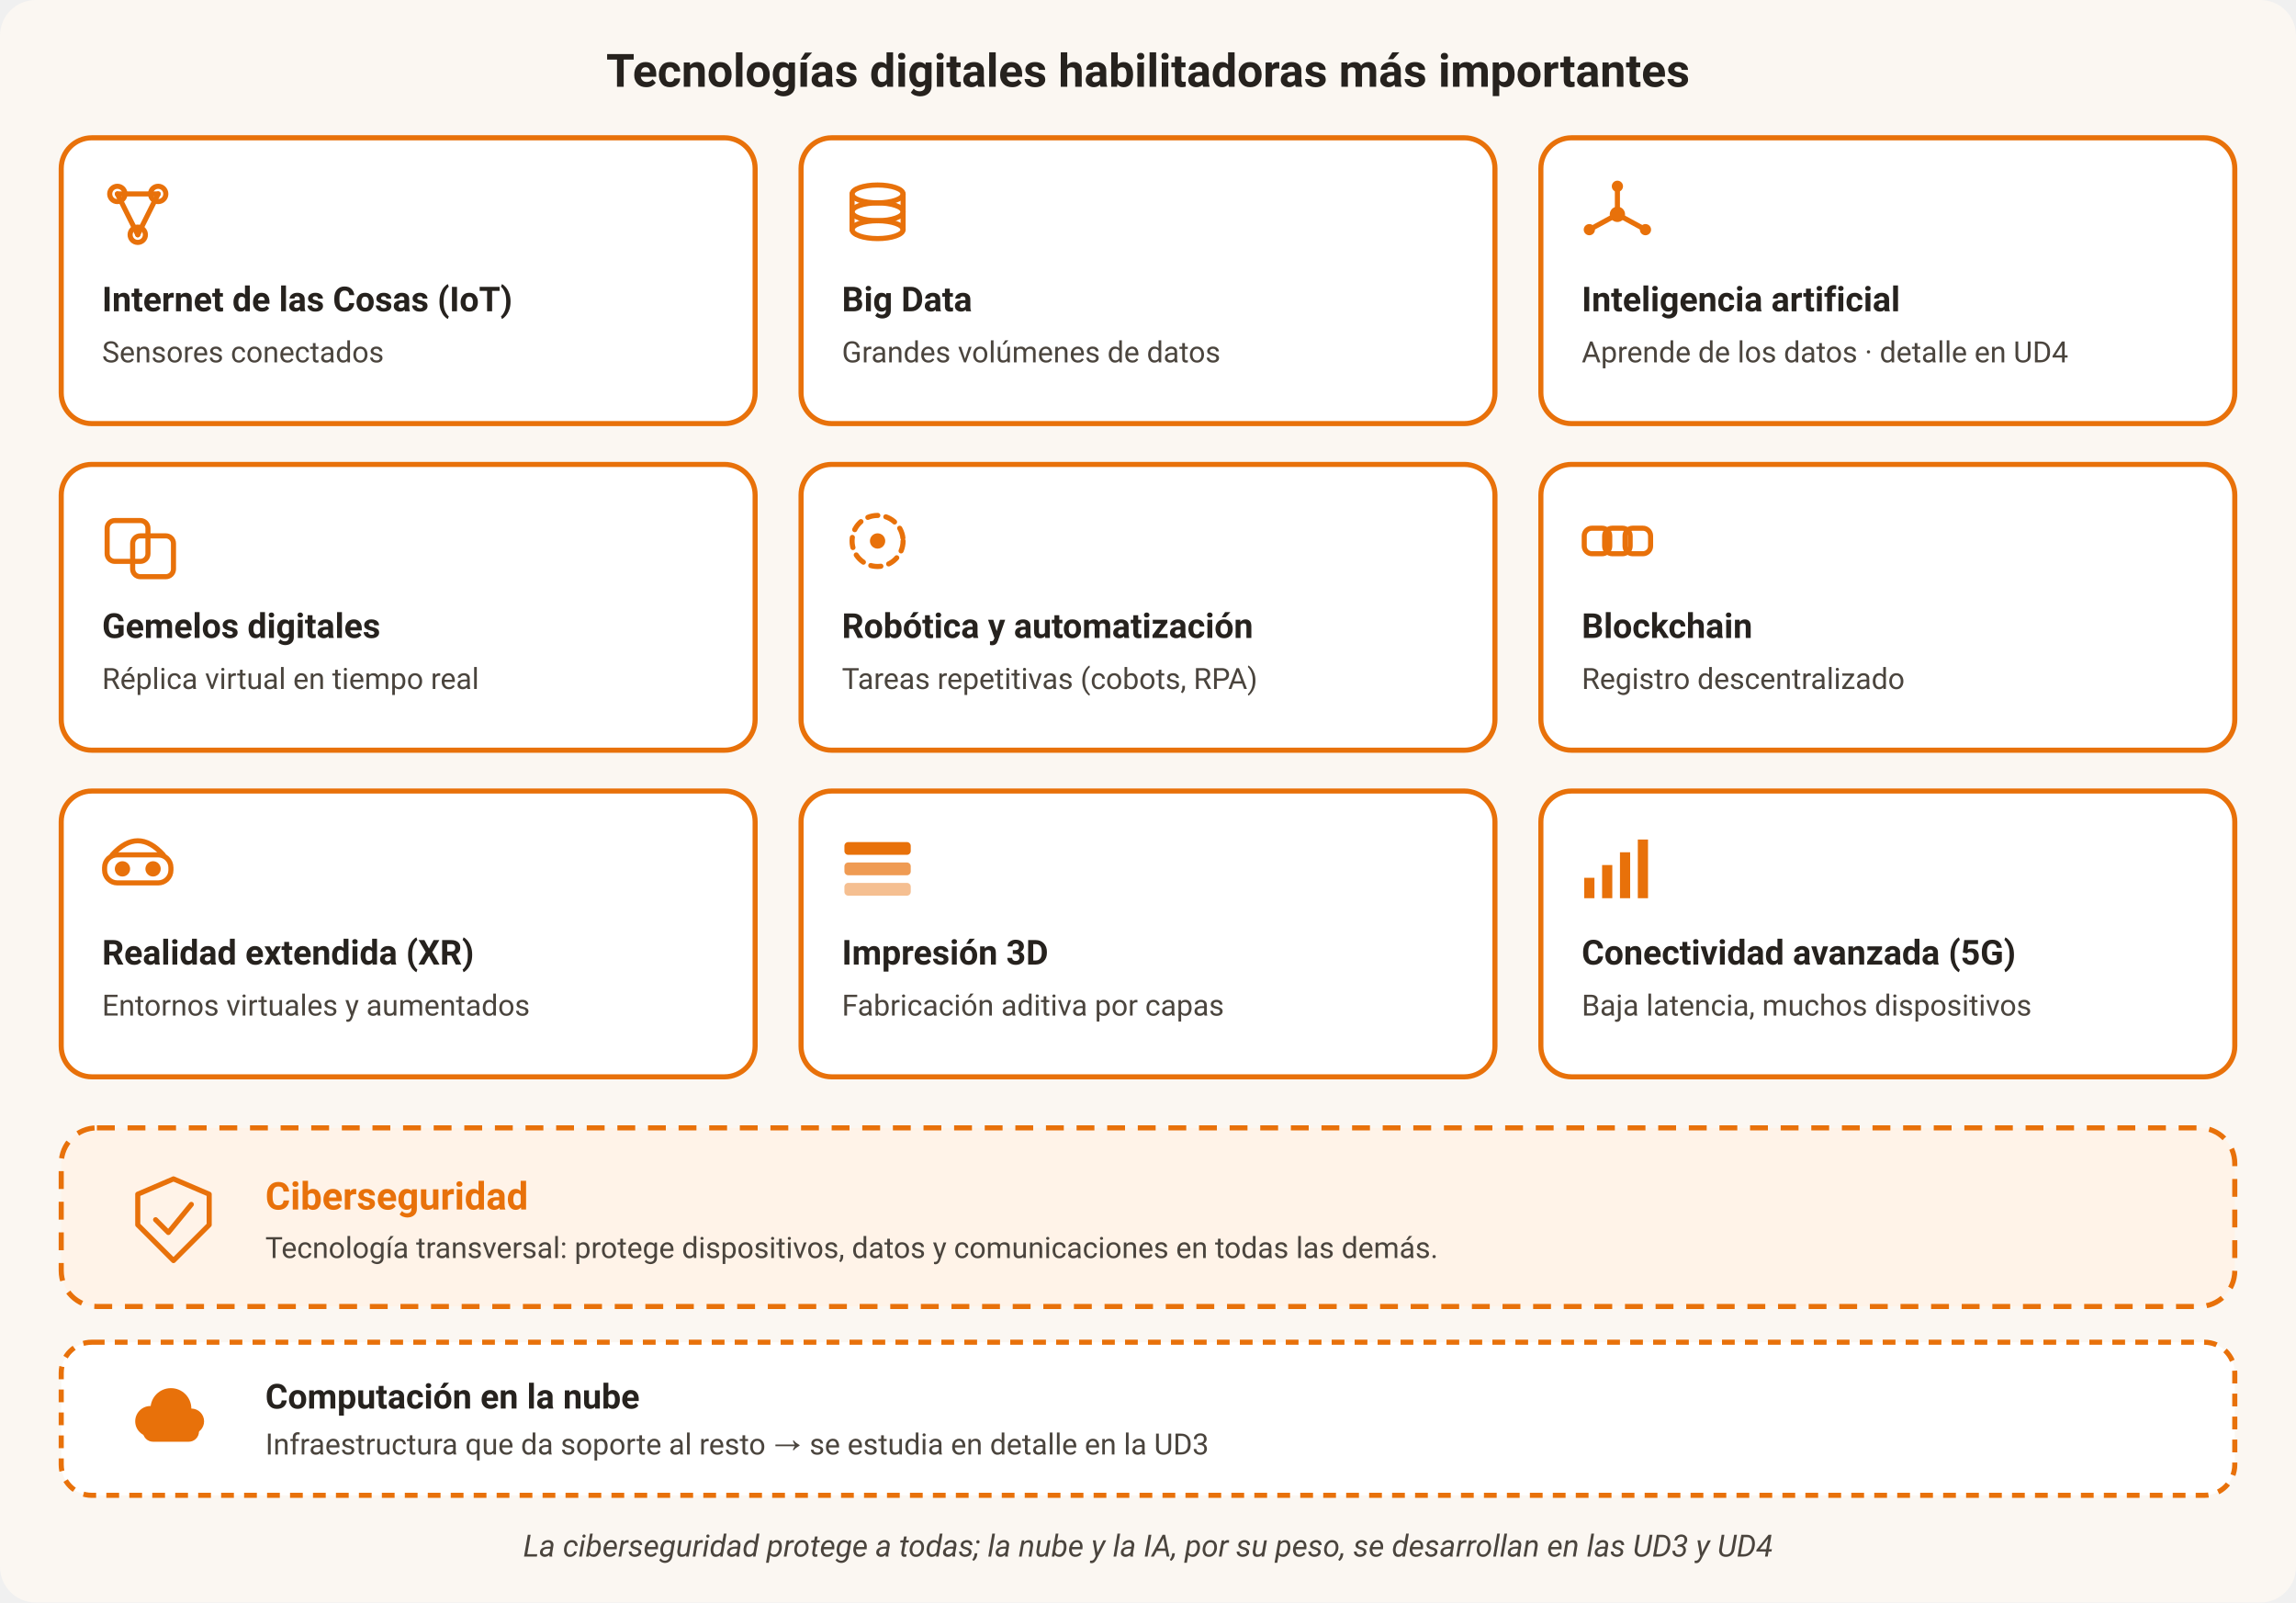
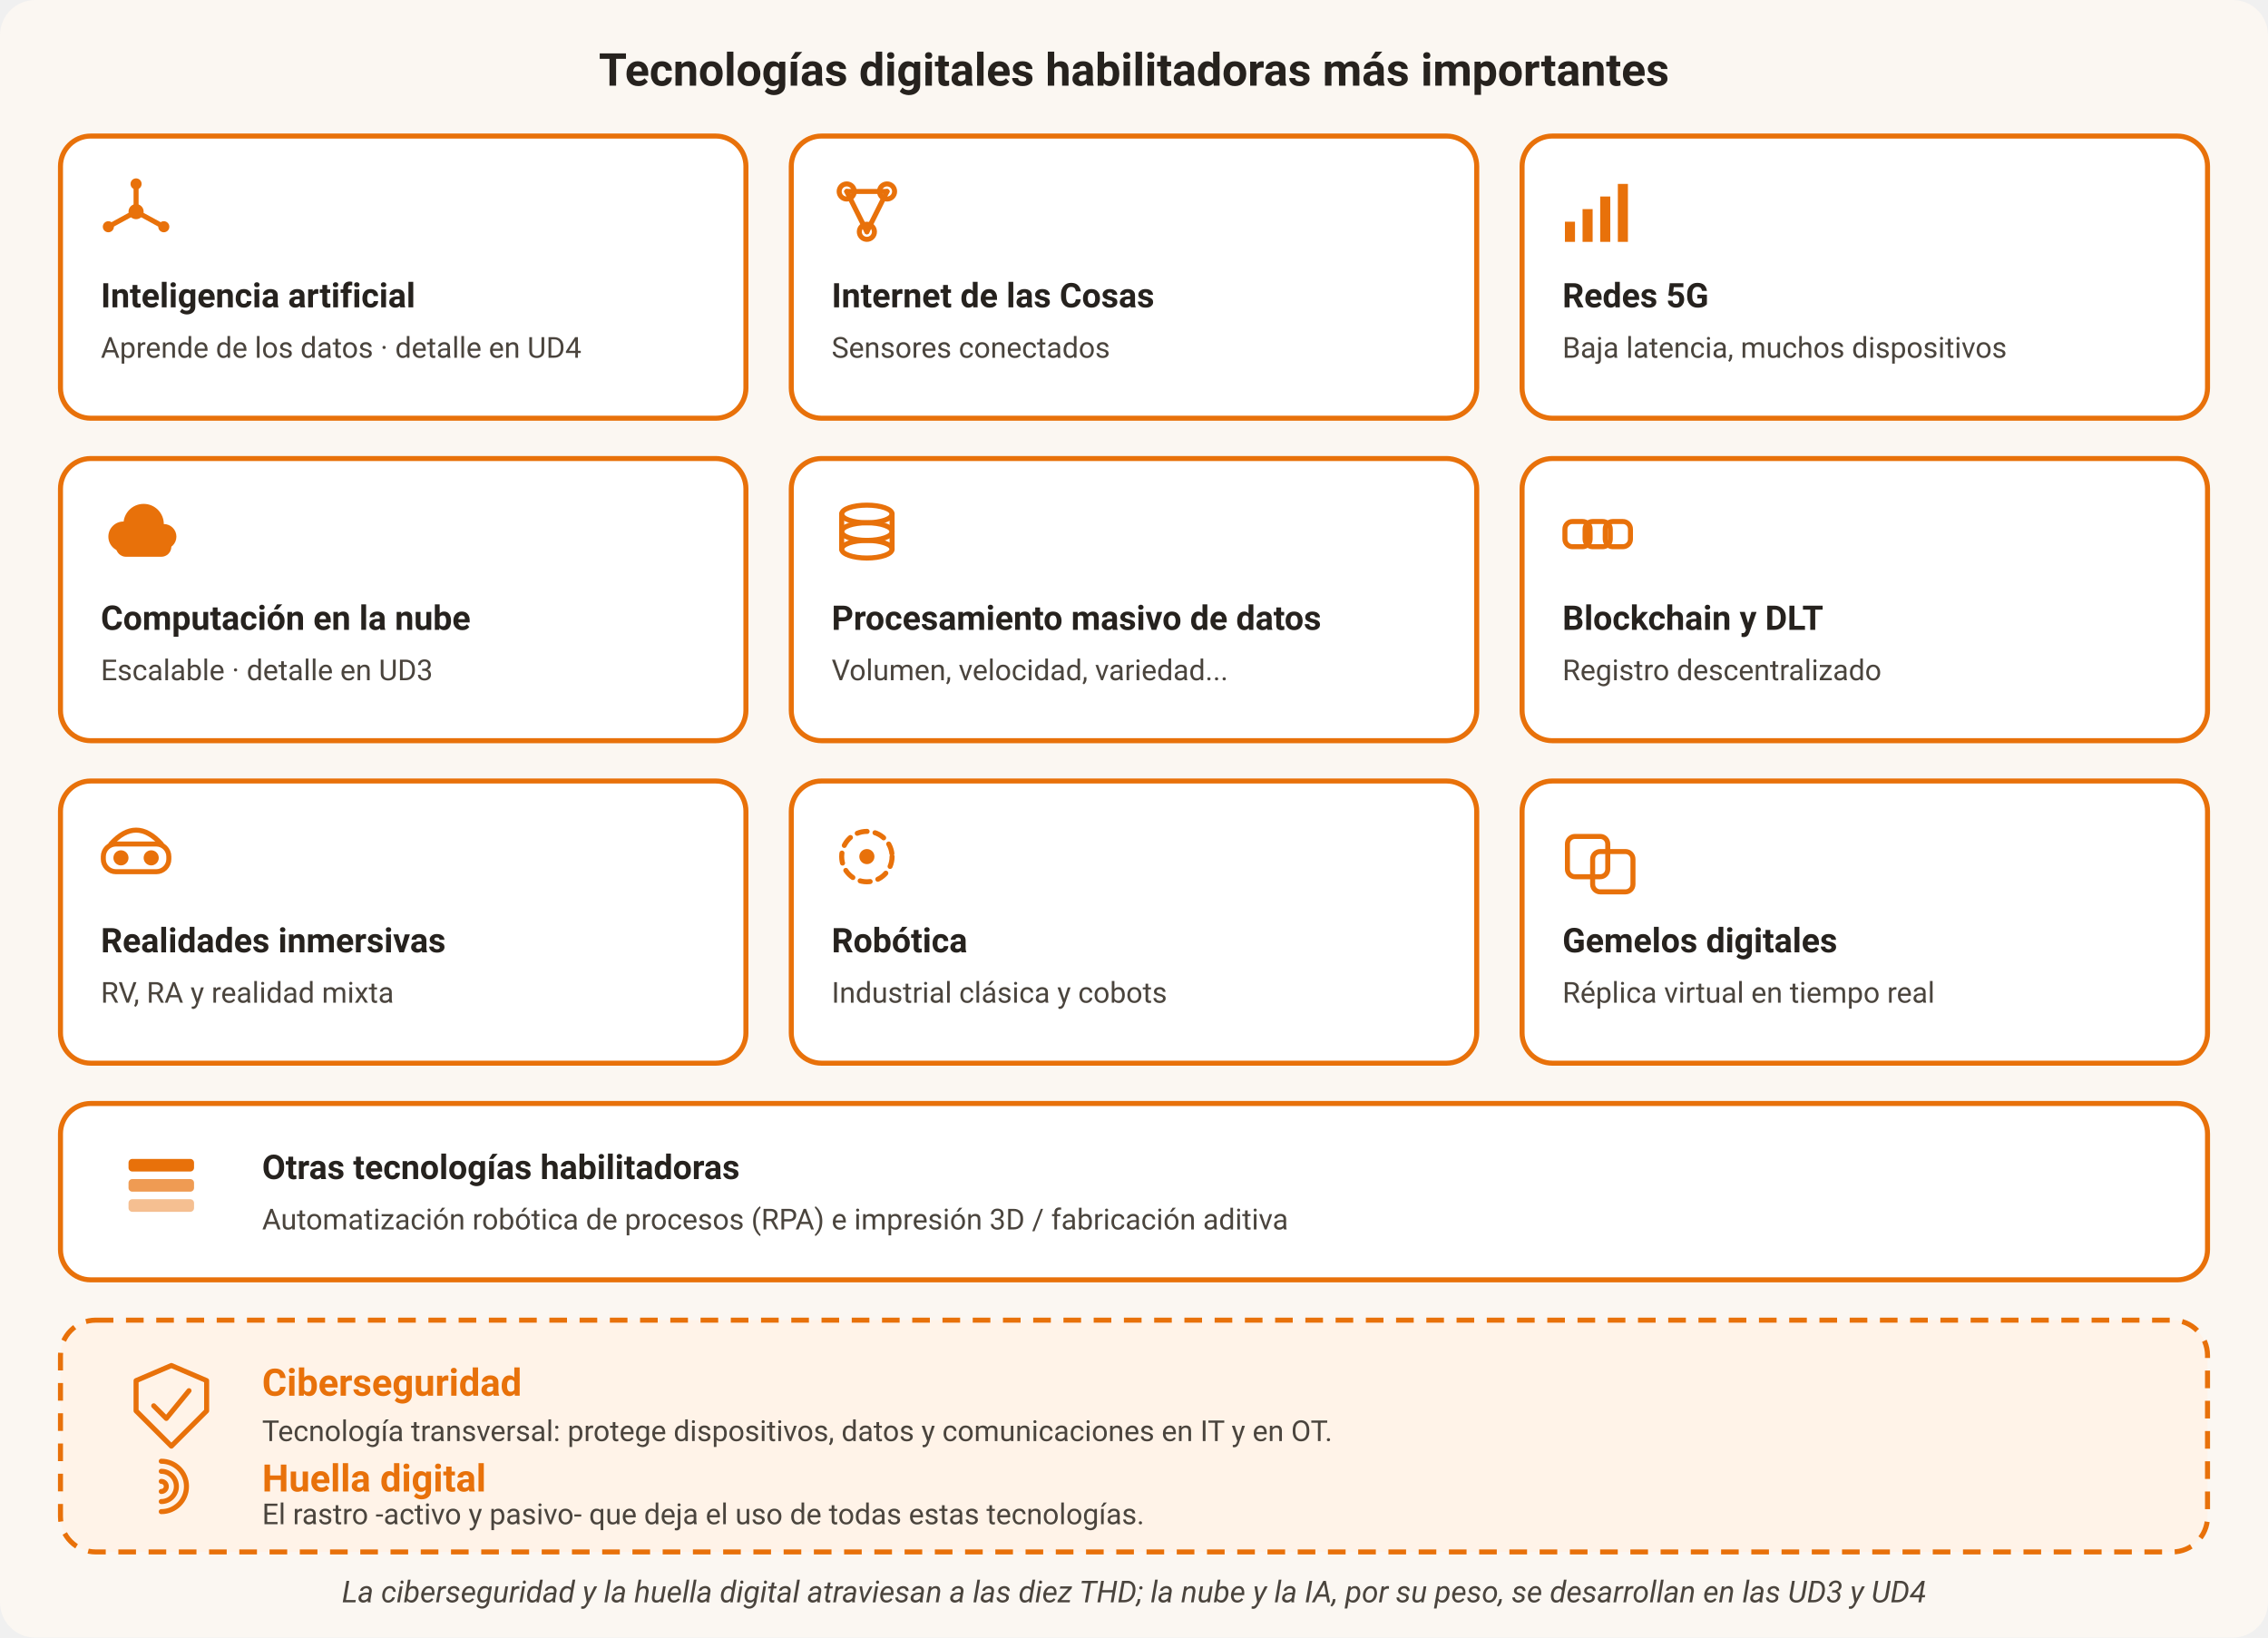
- <svg xmlns="http://www.w3.org/2000/svg" viewBox="0 0 900 628" role="img" aria-labelledby="t d">
+ <svg xmlns="http://www.w3.org/2000/svg" viewBox="0 0 900 650" role="img" aria-labelledby="t d">
  <style>
    .bg{fill:#fbf7f2;}
    text{font-family:-apple-system,Segoe UI,Roboto,Helvetica,Arial,sans-serif;fill:#26221e;}
    .h{font-weight:700;font-size:18px;}
    .card{fill:#ffffff;stroke:#e8710a;stroke-width:2;}
-     .dashedCard{fill:#ffffff;stroke:#e8710a;stroke-width:2;stroke-dasharray:5 4;}
+     .wide{fill:#ffffff;stroke:#e8710a;stroke-width:2;}
    .banner{fill:#fff3e8;stroke:#e8710a;stroke-width:2;stroke-dasharray:7 5;}
    .bt{font-weight:700;font-size:13.5px;}
    .p{font-size:11.5px;fill:#4a443d;}
    .bh{font-weight:700;font-size:15px;fill:#e8710a;}
    .fb{font-size:12px;font-style:italic;fill:#4a443d;}
    .icon{stroke:#e8710a;stroke-width:2;fill:none;stroke-linecap:round;stroke-linejoin:round;}
    .iconFill{fill:#e8710a;stroke:none;}
  </style>
-   <rect class="bg" x="0" y="0" width="900" height="628" rx="14" />
+   <rect class="bg" x="0" y="0" width="900" height="650" rx="14" />
  <text class="h" x="450" y="34" text-anchor="middle">Tecnologías digitales habilitadoras más importantes</text>
  <g>
    <rect class="card" x="24" y="54" width="272" height="112" rx="12" />
    <g transform="translate(40,70)">
-       <circle class="icon" cx="6" cy="6" r="3" />
-       <circle class="icon" cx="22" cy="6" r="3" />
-       <circle class="icon" cx="14" cy="22" r="3" />
-       <line class="icon" x1="6" y1="6" x2="14" y2="22" />
-       <line class="icon" x1="22" y1="6" x2="14" y2="22" />
-       <line class="icon" x1="6" y1="6" x2="22" y2="6" />
-     </g>
-     <text class="bt" x="40" y="122">Internet de las Cosas (IoT)</text>
-     <text class="p" x="40" y="142">Sensores conectados</text>
-   </g>
-   <g>
-     <rect class="card" x="314" y="54" width="272" height="112" rx="12" />
-     <g transform="translate(330,70)">
-       <ellipse class="icon" cx="14" cy="6" rx="10" ry="3.5" />
-       <line class="icon" x1="4" y1="6" x2="4" y2="20" />
-       <line class="icon" x1="24" y1="6" x2="24" y2="20" />
-       <ellipse class="icon" cx="14" cy="13" rx="10" ry="3.5" />
-       <ellipse class="icon" cx="14" cy="20" rx="10" ry="3.5" />
-     </g>
-     <text class="bt" x="330" y="122">Big Data</text>
-     <text class="p" x="330" y="142">Grandes volúmenes de datos</text>
-   </g>
-   <g>
-     <rect class="card" x="604" y="54" width="272" height="112" rx="12" />
-     <g transform="translate(620,70)">
      <circle class="iconFill" cx="14" cy="14" r="3" />
      <circle class="iconFill" cx="14" cy="3" r="2.2" />
      <circle class="iconFill" cx="25" cy="20" r="2.2" />
      <circle class="iconFill" cx="3" cy="20" r="2.2" />
      <line class="icon" x1="14" y1="14" x2="14" y2="3" />
      <line class="icon" x1="14" y1="14" x2="25" y2="20" />
      <line class="icon" x1="14" y1="14" x2="3" y2="20" />
    </g>
-     <text class="bt" x="620" y="122">Inteligencia artificial</text>
-     <text class="p" x="620" y="142">Aprende de los datos · detalle en UD4</text>
+     <text class="bt" x="40" y="122">Inteligencia artificial</text>
+     <text class="p" x="40" y="142">Aprende de los datos · detalle en UD4</text>
+   </g>
+   <g>
+     <rect class="card" x="314" y="54" width="272" height="112" rx="12" />
+     <g transform="translate(330,70)">
+       <circle class="icon" cx="6" cy="6" r="3" />
+       <circle class="icon" cx="22" cy="6" r="3" />
+       <circle class="icon" cx="14" cy="22" r="3" />
+       <line class="icon" x1="6" y1="6" x2="14" y2="22" />
+       <line class="icon" x1="22" y1="6" x2="14" y2="22" />
+       <line class="icon" x1="6" y1="6" x2="22" y2="6" />
+     </g>
+     <text class="bt" x="330" y="122">Internet de las Cosas</text>
+     <text class="p" x="330" y="142">Sensores conectados</text>
+   </g>
+   <g>
+     <rect class="card" x="604" y="54" width="272" height="112" rx="12" />
+     <g transform="translate(620,70)">
+       <rect class="iconFill" x="1" y="18" width="4" height="8" />
+       <rect class="iconFill" x="8" y="13" width="4" height="13" />
+       <rect class="iconFill" x="15" y="8" width="4" height="18" />
+       <rect class="iconFill" x="22" y="3" width="4" height="23" />
+     </g>
+     <text class="bt" x="620" y="122">Redes 5G</text>
+     <text class="p" x="620" y="142">Baja latencia, muchos dispositivos</text>
  </g>
  <g>
    <rect class="card" x="24" y="182" width="272" height="112" rx="12" />
    <g transform="translate(40,198)">
-       <rect class="icon" x="2" y="6" width="16" height="16" rx="3" />
-       <rect class="icon" x="12" y="12" width="16" height="16" rx="3" />
+       <circle class="iconFill" cx="9" cy="15" r="6" />
+       <circle class="iconFill" cx="17" cy="10" r="8" />
+       <circle class="iconFill" cx="25" cy="15" r="5" />
+       <rect class="iconFill" x="6" y="15" width="22" height="8" rx="4" />
    </g>
-     <text class="bt" x="40" y="250">Gemelos digitales</text>
-     <text class="p" x="40" y="270">Réplica virtual en tiempo real</text>
+     <text class="bt" x="40" y="250">Computación en la nube</text>
+     <text class="p" x="40" y="270">Escalable · detalle en UD3</text>
  </g>
  <g>
    <rect class="card" x="314" y="182" width="272" height="112" rx="12" />
    <g transform="translate(330,198)">
-       <circle class="icon" cx="14" cy="14" r="10" stroke-dasharray="4 3.2" />
-       <circle class="iconFill" cx="14" cy="14" r="3" />
+       <ellipse class="icon" cx="14" cy="6" rx="10" ry="3.5" />
+       <line class="icon" x1="4" y1="6" x2="4" y2="20" />
+       <line class="icon" x1="24" y1="6" x2="24" y2="20" />
+       <ellipse class="icon" cx="14" cy="13" rx="10" ry="3.5" />
+       <ellipse class="icon" cx="14" cy="20" rx="10" ry="3.5" />
    </g>
-     <text class="bt" x="330" y="250">Robótica y automatización</text>
-     <text class="p" x="330" y="270">Tareas repetitivas (cobots, RPA)</text>
+     <text class="bt" x="330" y="250">Procesamiento masivo de datos</text>
+     <text class="p" x="330" y="270">Volumen, velocidad, variedad...</text>
  </g>
  <g>
    <rect class="card" x="604" y="182" width="272" height="112" rx="12" />
    <g transform="translate(620,198)">
      <rect class="icon" x="1" y="9" width="10" height="10" rx="3" />
      <rect class="icon" x="9" y="9" width="10" height="10" rx="3" />
      <rect class="icon" x="17" y="9" width="10" height="10" rx="3" />
    </g>
-     <text class="bt" x="620" y="250">Blockchain</text>
+     <text class="bt" x="620" y="250">Blockchain y DLT</text>
    <text class="p" x="620" y="270">Registro descentralizado</text>
  </g>
  <g>
    <rect class="card" x="24" y="310" width="272" height="112" rx="12" />
    <g transform="translate(40,326)">
      <path class="icon" d="M4 9 Q14 -2 24 9" />
      <rect class="icon" x="1" y="9" width="26" height="11" rx="5" />
      <circle class="iconFill" cx="8" cy="14.5" r="3" />
      <circle class="iconFill" cx="20" cy="14.5" r="3" />
    </g>
-     <text class="bt" x="40" y="378">Realidad extendida (XR)</text>
-     <text class="p" x="40" y="398">Entornos virtuales y aumentados</text>
+     <text class="bt" x="40" y="378">Realidades inmersivas</text>
+     <text class="p" x="40" y="398">RV, RA y realidad mixta</text>
  </g>
  <g>
    <rect class="card" x="314" y="310" width="272" height="112" rx="12" />
    <g transform="translate(330,326)">
+       <circle class="icon" cx="14" cy="14" r="10" stroke-dasharray="4 3.2" />
+       <circle class="iconFill" cx="14" cy="14" r="3" />
+     </g>
+     <text class="bt" x="330" y="378">Robótica</text>
+     <text class="p" x="330" y="398">Industrial clásica y cobots</text>
+   </g>
+   <g>
+     <rect class="card" x="604" y="310" width="272" height="112" rx="12" />
+     <g transform="translate(620,326)">
+       <rect class="icon" x="2" y="6" width="16" height="16" rx="3" />
+       <rect class="icon" x="12" y="12" width="16" height="16" rx="3" />
+     </g>
+     <text class="bt" x="620" y="378">Gemelos digitales</text>
+     <text class="p" x="620" y="398">Réplica virtual en tiempo real</text>
+   </g>
+   <g>
+     <rect class="wide" x="24" y="438" width="852" height="70" rx="12" />
+     <g transform="translate(50,456)">
      <rect class="iconFill" x="1" y="20" width="26" height="5" rx="1.5" opacity="0.45" />
      <rect class="iconFill" x="1" y="12" width="26" height="5" rx="1.5" opacity="0.7" />
      <rect class="iconFill" x="1" y="4" width="26" height="5" rx="1.5" />
    </g>
-     <text class="bt" x="330" y="378">Impresión 3D</text>
-     <text class="p" x="330" y="398">Fabricación aditiva por capas</text>
+     <text class="bt" x="104" y="468">Otras tecnologías habilitadoras</text>
+     <text class="p" x="104" y="488">Automatización robótica de procesos (RPA) e impresión 3D / fabricación aditiva</text>
  </g>
  <g>
-     <rect class="card" x="604" y="310" width="272" height="112" rx="12" />
-     <g transform="translate(620,326)">
-       <rect class="iconFill" x="1" y="18" width="4" height="8" />
-       <rect class="iconFill" x="8" y="13" width="4" height="13" />
-       <rect class="iconFill" x="15" y="8" width="4" height="18" />
-       <rect class="iconFill" x="22" y="3" width="4" height="23" />
-     </g>
-     <text class="bt" x="620" y="378">Conectividad avanzada (5G)</text>
-     <text class="p" x="620" y="398">Baja latencia, muchos dispositivos</text>
-   </g>
-   <g>
-     <rect class="banner" x="24" y="442" width="852" height="70" rx="14" />
-     <g transform="translate(50,460)">
+     <rect class="banner" x="24" y="524" width="852" height="92" rx="14" />
+     <g transform="translate(50,540)">
      <polygon class="icon" points="18,2 32,8 32,20 18,34 4,20 4,8" />
      <polyline class="icon" points="11,18 16,23 25,12" />
    </g>
-     <text class="bh" x="104" y="474">Ciberseguridad</text>
-     <text class="p" x="104" y="493">Tecnología transversal: protege dispositivos, datos y comunicaciones en todas las demás.</text>
+     <text class="bh" x="104" y="554">Ciberseguridad</text>
+     <text class="p" x="104" y="572">Tecnología transversal: protege dispositivos, datos y comunicaciones en IT y en OT.</text>
+     <g transform="translate(50,576)">
+       <path class="icon" d="M14 4 a10 10 0 0 1 0 20" />
+       <path class="icon" d="M14 8 a6 6 0 0 1 0 12" />
+       <path class="icon" d="M14 12 a2 2 0 0 1 0 4" />
+     </g>
+     <text class="bh" x="104" y="592">Huella digital</text>
+     <text class="p" x="104" y="605">El rastro -activo y pasivo- que deja el uso de todas estas tecnologías.</text>
  </g>
-   <g>
-     <rect class="dashedCard" x="24" y="526" width="852" height="60" rx="12" />
-     <g transform="translate(50,542)">
-       <circle class="iconFill" cx="9" cy="15" r="6" />
-       <circle class="iconFill" cx="17" cy="10" r="8" />
-       <circle class="iconFill" cx="25" cy="15" r="5" />
-       <rect class="iconFill" x="6" y="15" width="22" height="8" rx="4" />
-     </g>
-     <text class="bt" x="104" y="552">Computación en la nube</text>
-     <text class="p" x="104" y="570">Infraestructura que da soporte al resto → se estudia en detalle en la UD3</text>
-   </g>
-   <text class="fb" x="450" y="610" text-anchor="middle">La ciberseguridad protege a todas; la nube y la IA, por su peso, se desarrollan en las UD3 y UD4</text>
+   <text class="fb" x="450" y="636" text-anchor="middle">La ciberseguridad y la huella digital atraviesan a las diez THD; la nube y la IA, por su peso, se desarrollan en las UD3 y UD4</text>
</svg>
